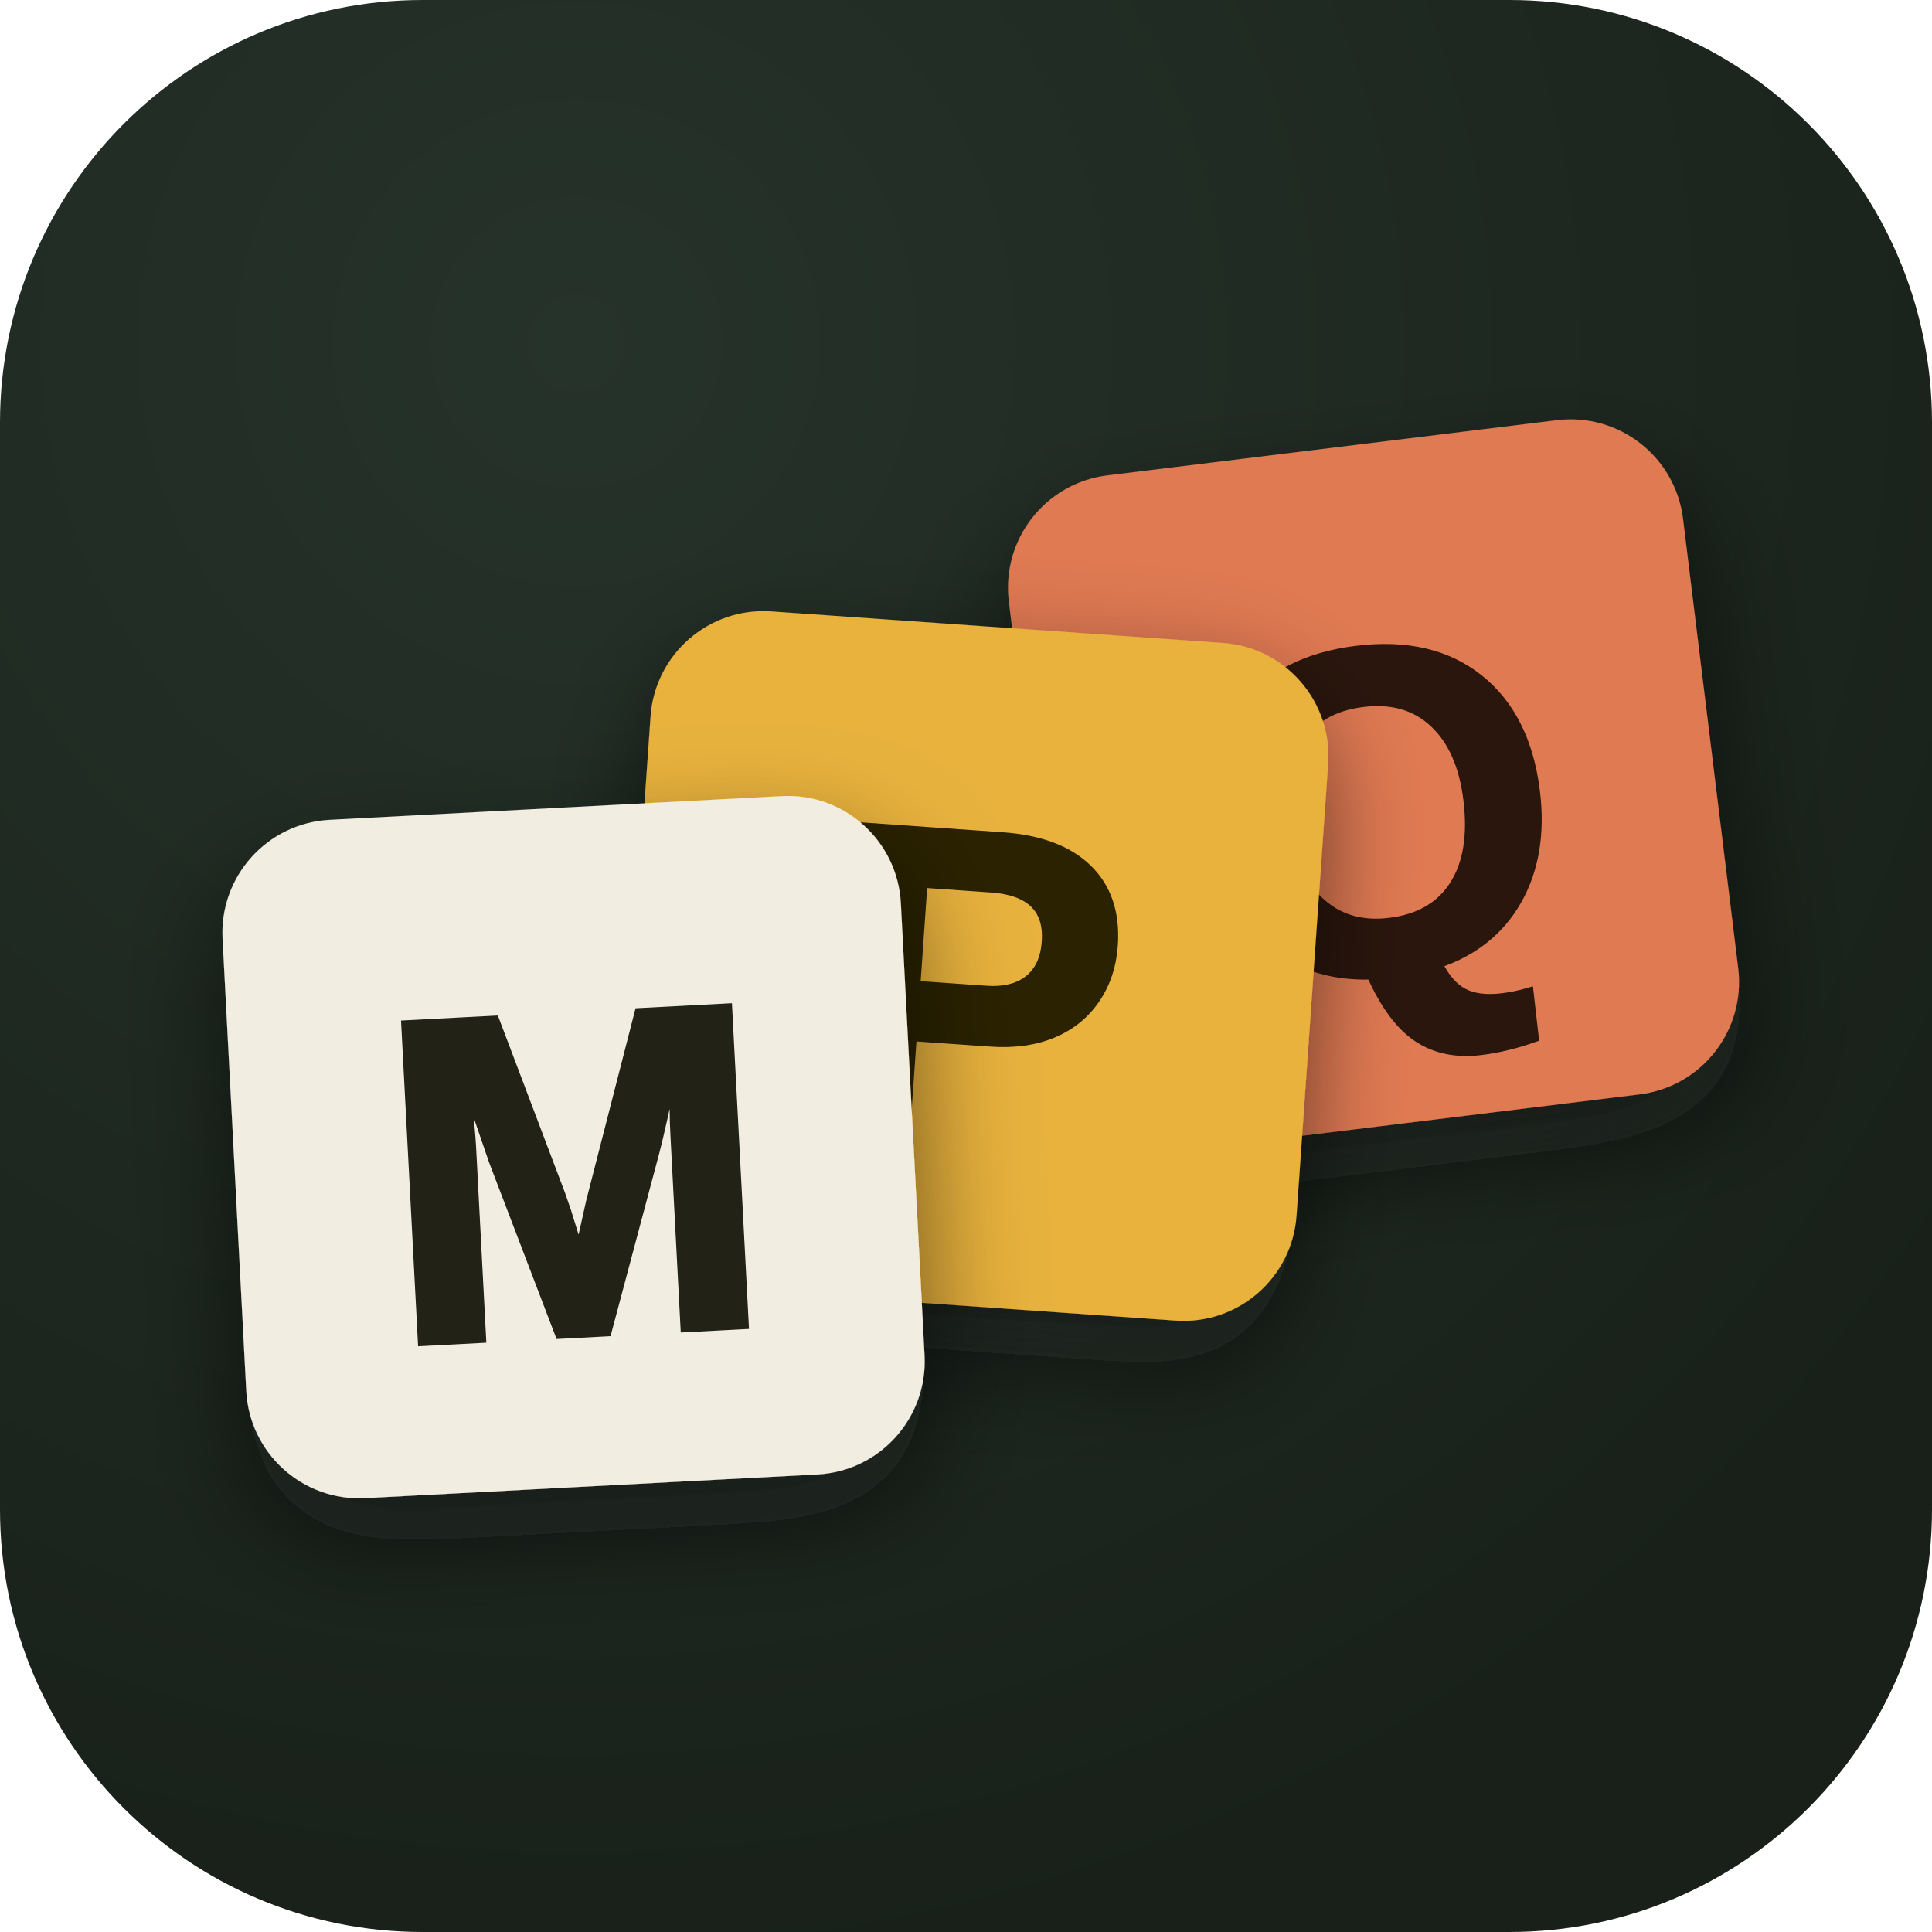
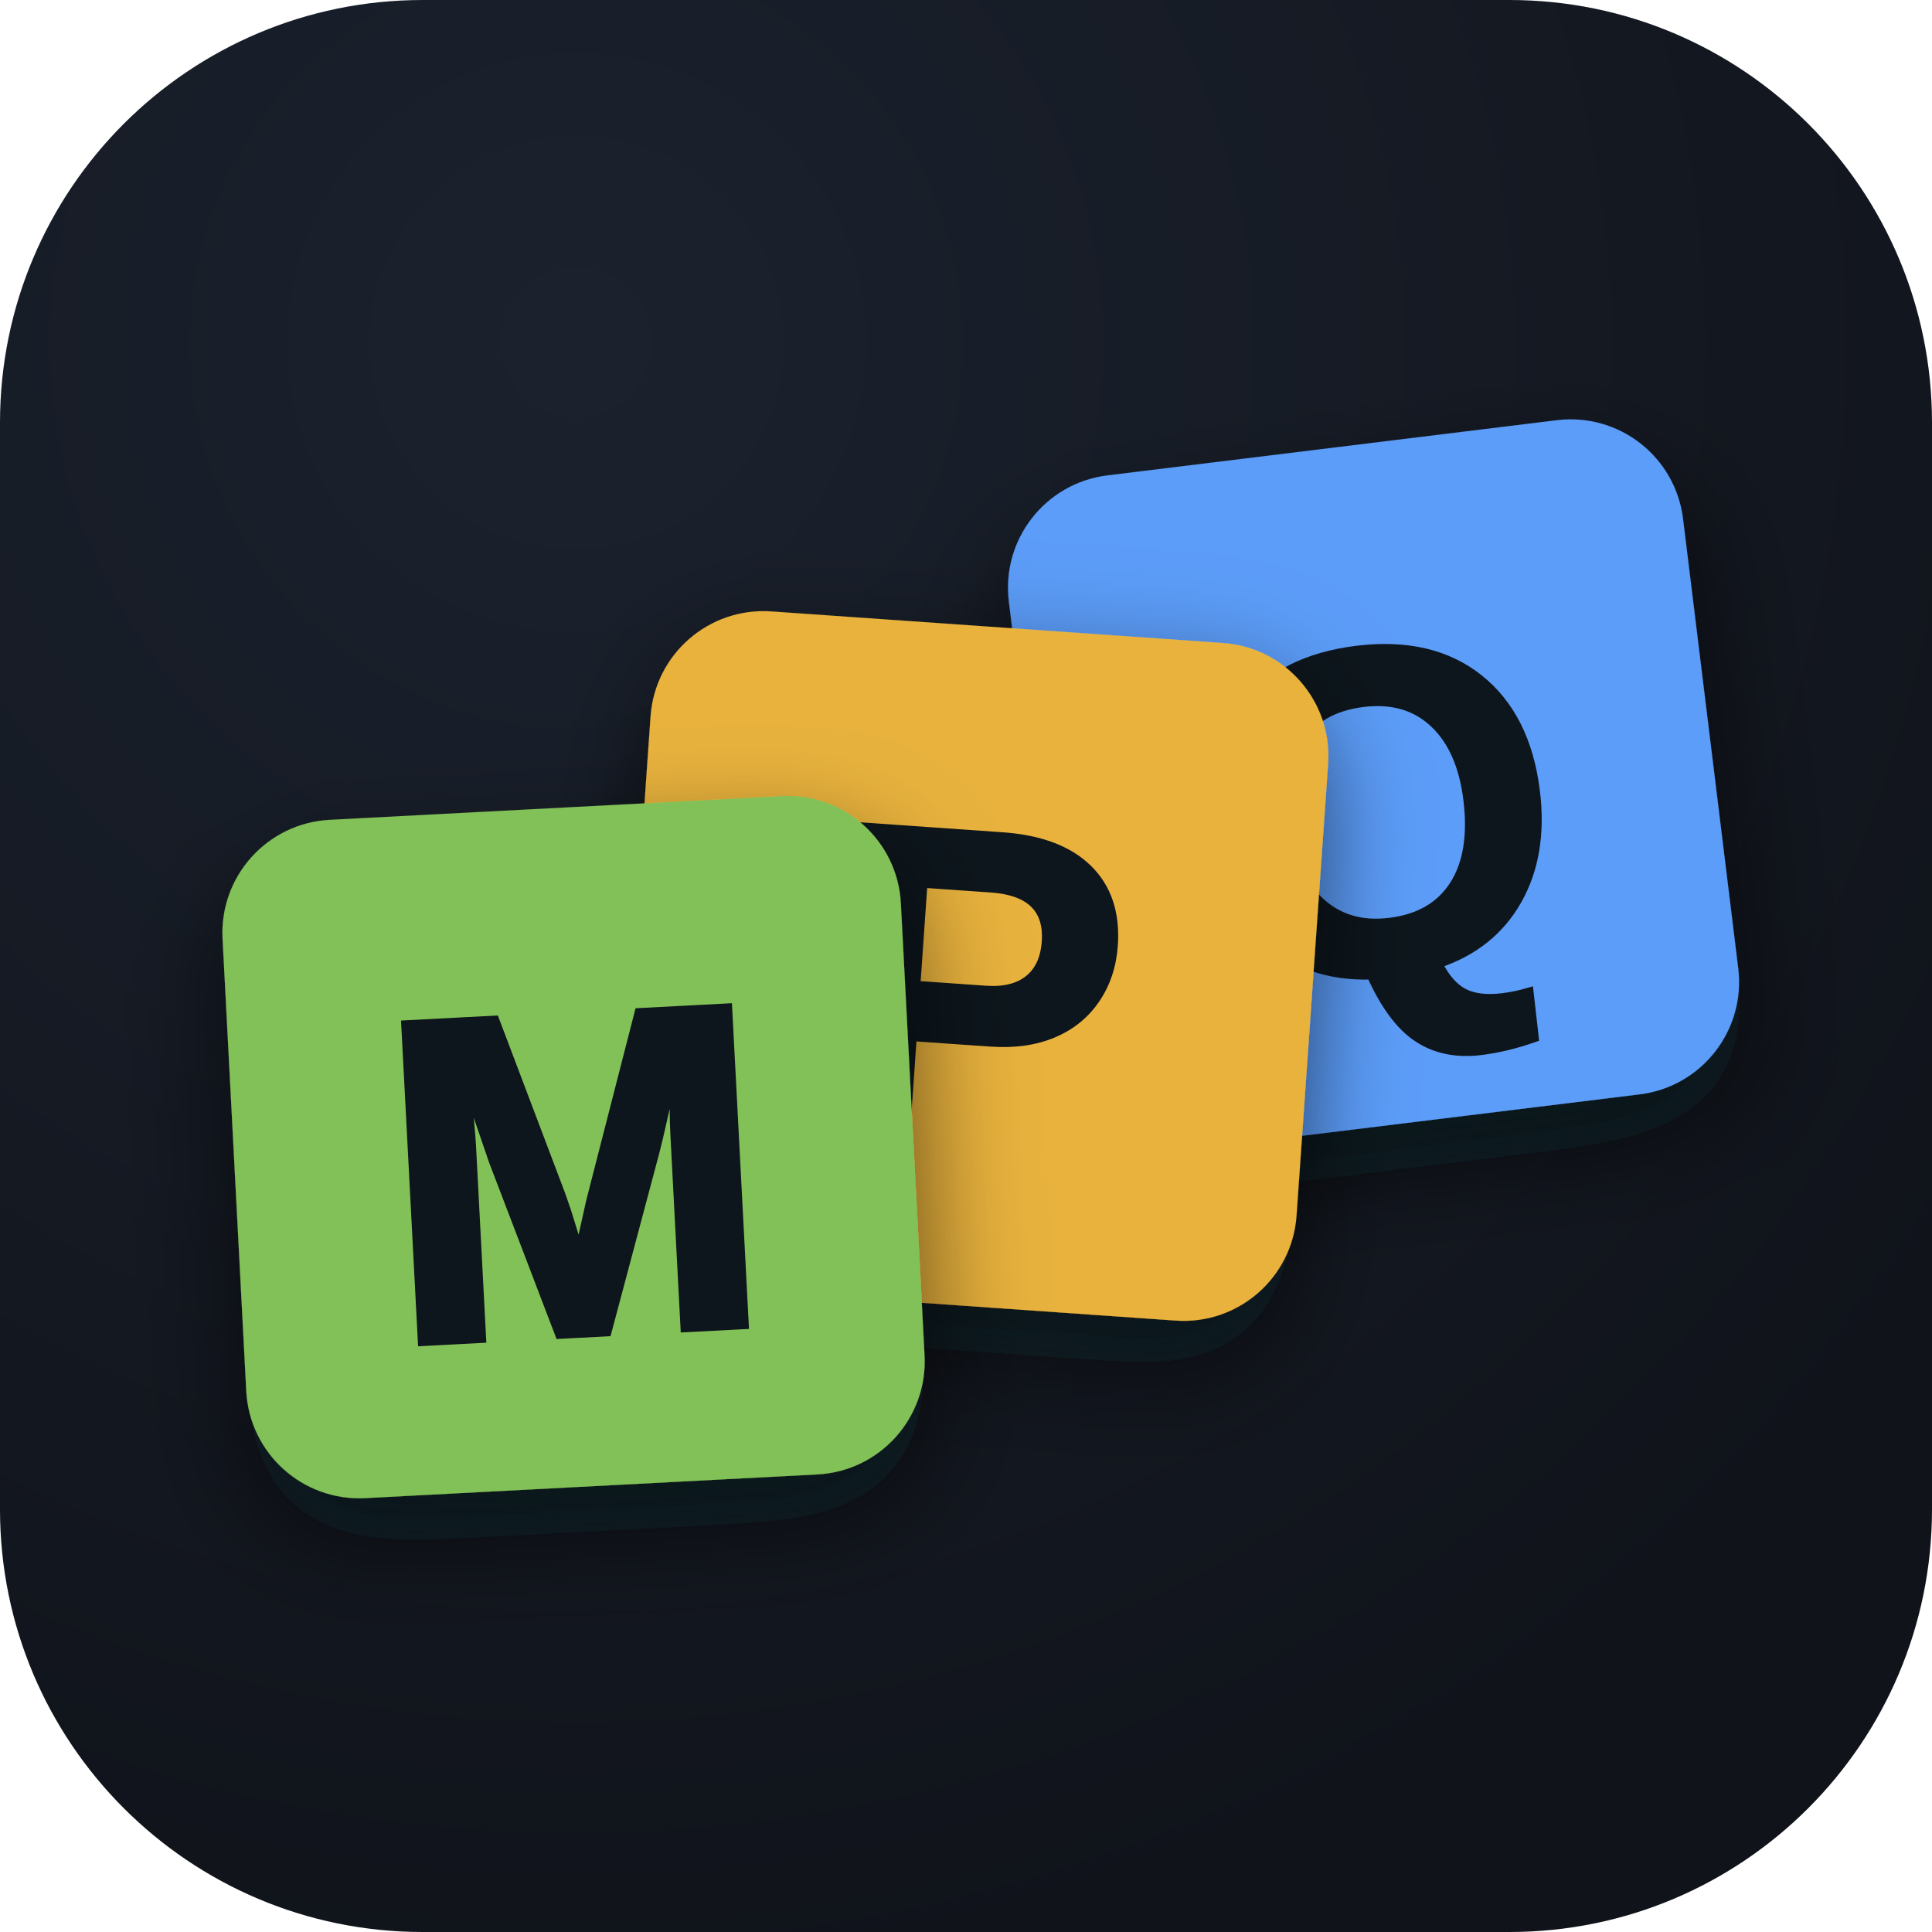
<svg xmlns="http://www.w3.org/2000/svg" width="512" height="512" viewBox="0 0 512 512">
  <defs>
    <radialGradient id="glow" cx="30%" cy="18%" r="85%">
-       <stop offset="0%" stop-color="#26332a" />
-       <stop offset="100%" stop-color="#182019" />
+       <stop offset="0%" stop-color="#1B222E" />
+       <stop offset="100%" stop-color="#10131A" />
    </radialGradient>
    <filter id="depthShadow" x="-60%" y="-60%" width="220%" height="220%">
-       <feDropShadow dx="0" dy="12" stdDeviation="14" flood-color="#080b08" flood-opacity="0.55" />
+       <feDropShadow dx="0" dy="12" stdDeviation="14" flood-color="#05070A" flood-opacity="0.6" />
    </filter>
  </defs>
  <rect width="512" height="512" rx="112" fill="url(#glow)" />
  <g filter="url(#depthShadow)" transform="translate(364,208) rotate(-7)">
-     <rect x="-90" y="-90" width="180" height="180" rx="30" fill="#e07a52" />
-     <text x="0" y="7" text-anchor="middle" dominant-baseline="central" font-family="'Arial Black','Helvetica Neue',Arial,sans-serif" font-weight="900" font-size="122" fill="#2a1509" stroke="#2a1509" stroke-width="2.5">Q</text>
+     <rect x="-90" y="-90" width="180" height="180" rx="30" fill="#5B9DF9" />
+     <text x="0" y="7" text-anchor="middle" dominant-baseline="central" font-family="'Arial Black','Helvetica Neue',Arial,sans-serif" font-weight="900" font-size="122" fill="#10131A" stroke="#10131A" stroke-width="2.5">Q</text>
  </g>
  <g filter="url(#depthShadow)" transform="translate(258,256) rotate(4)">
-     <rect x="-90" y="-90" width="180" height="180" rx="30" fill="#e8b23d" />
-     <text x="0" y="7" text-anchor="middle" dominant-baseline="central" font-family="'Arial Black','Helvetica Neue',Arial,sans-serif" font-weight="900" font-size="122" fill="#2a2005" stroke="#2a2005" stroke-width="2.5">P</text>
+     <rect x="-90" y="-90" width="180" height="180" rx="30" fill="#E8B23D" />
+     <text x="0" y="7" text-anchor="middle" dominant-baseline="central" font-family="'Arial Black','Helvetica Neue',Arial,sans-serif" font-weight="900" font-size="122" fill="#10131A" stroke="#10131A" stroke-width="2.5">P</text>
  </g>
  <g filter="url(#depthShadow)" transform="translate(152,304) rotate(-3)">
-     <rect x="-90" y="-90" width="180" height="180" rx="30" fill="#f2ede1" />
-     <text x="0" y="7" text-anchor="middle" dominant-baseline="central" font-family="'Arial Black','Helvetica Neue',Arial,sans-serif" font-weight="900" font-size="122" fill="#232019" stroke="#232019" stroke-width="2.5">M</text>
+     <rect x="-90" y="-90" width="180" height="180" rx="30" fill="#82C158" />
+     <text x="0" y="7" text-anchor="middle" dominant-baseline="central" font-family="'Arial Black','Helvetica Neue',Arial,sans-serif" font-weight="900" font-size="122" fill="#10131A" stroke="#10131A" stroke-width="2.5">M</text>
  </g>
</svg>
